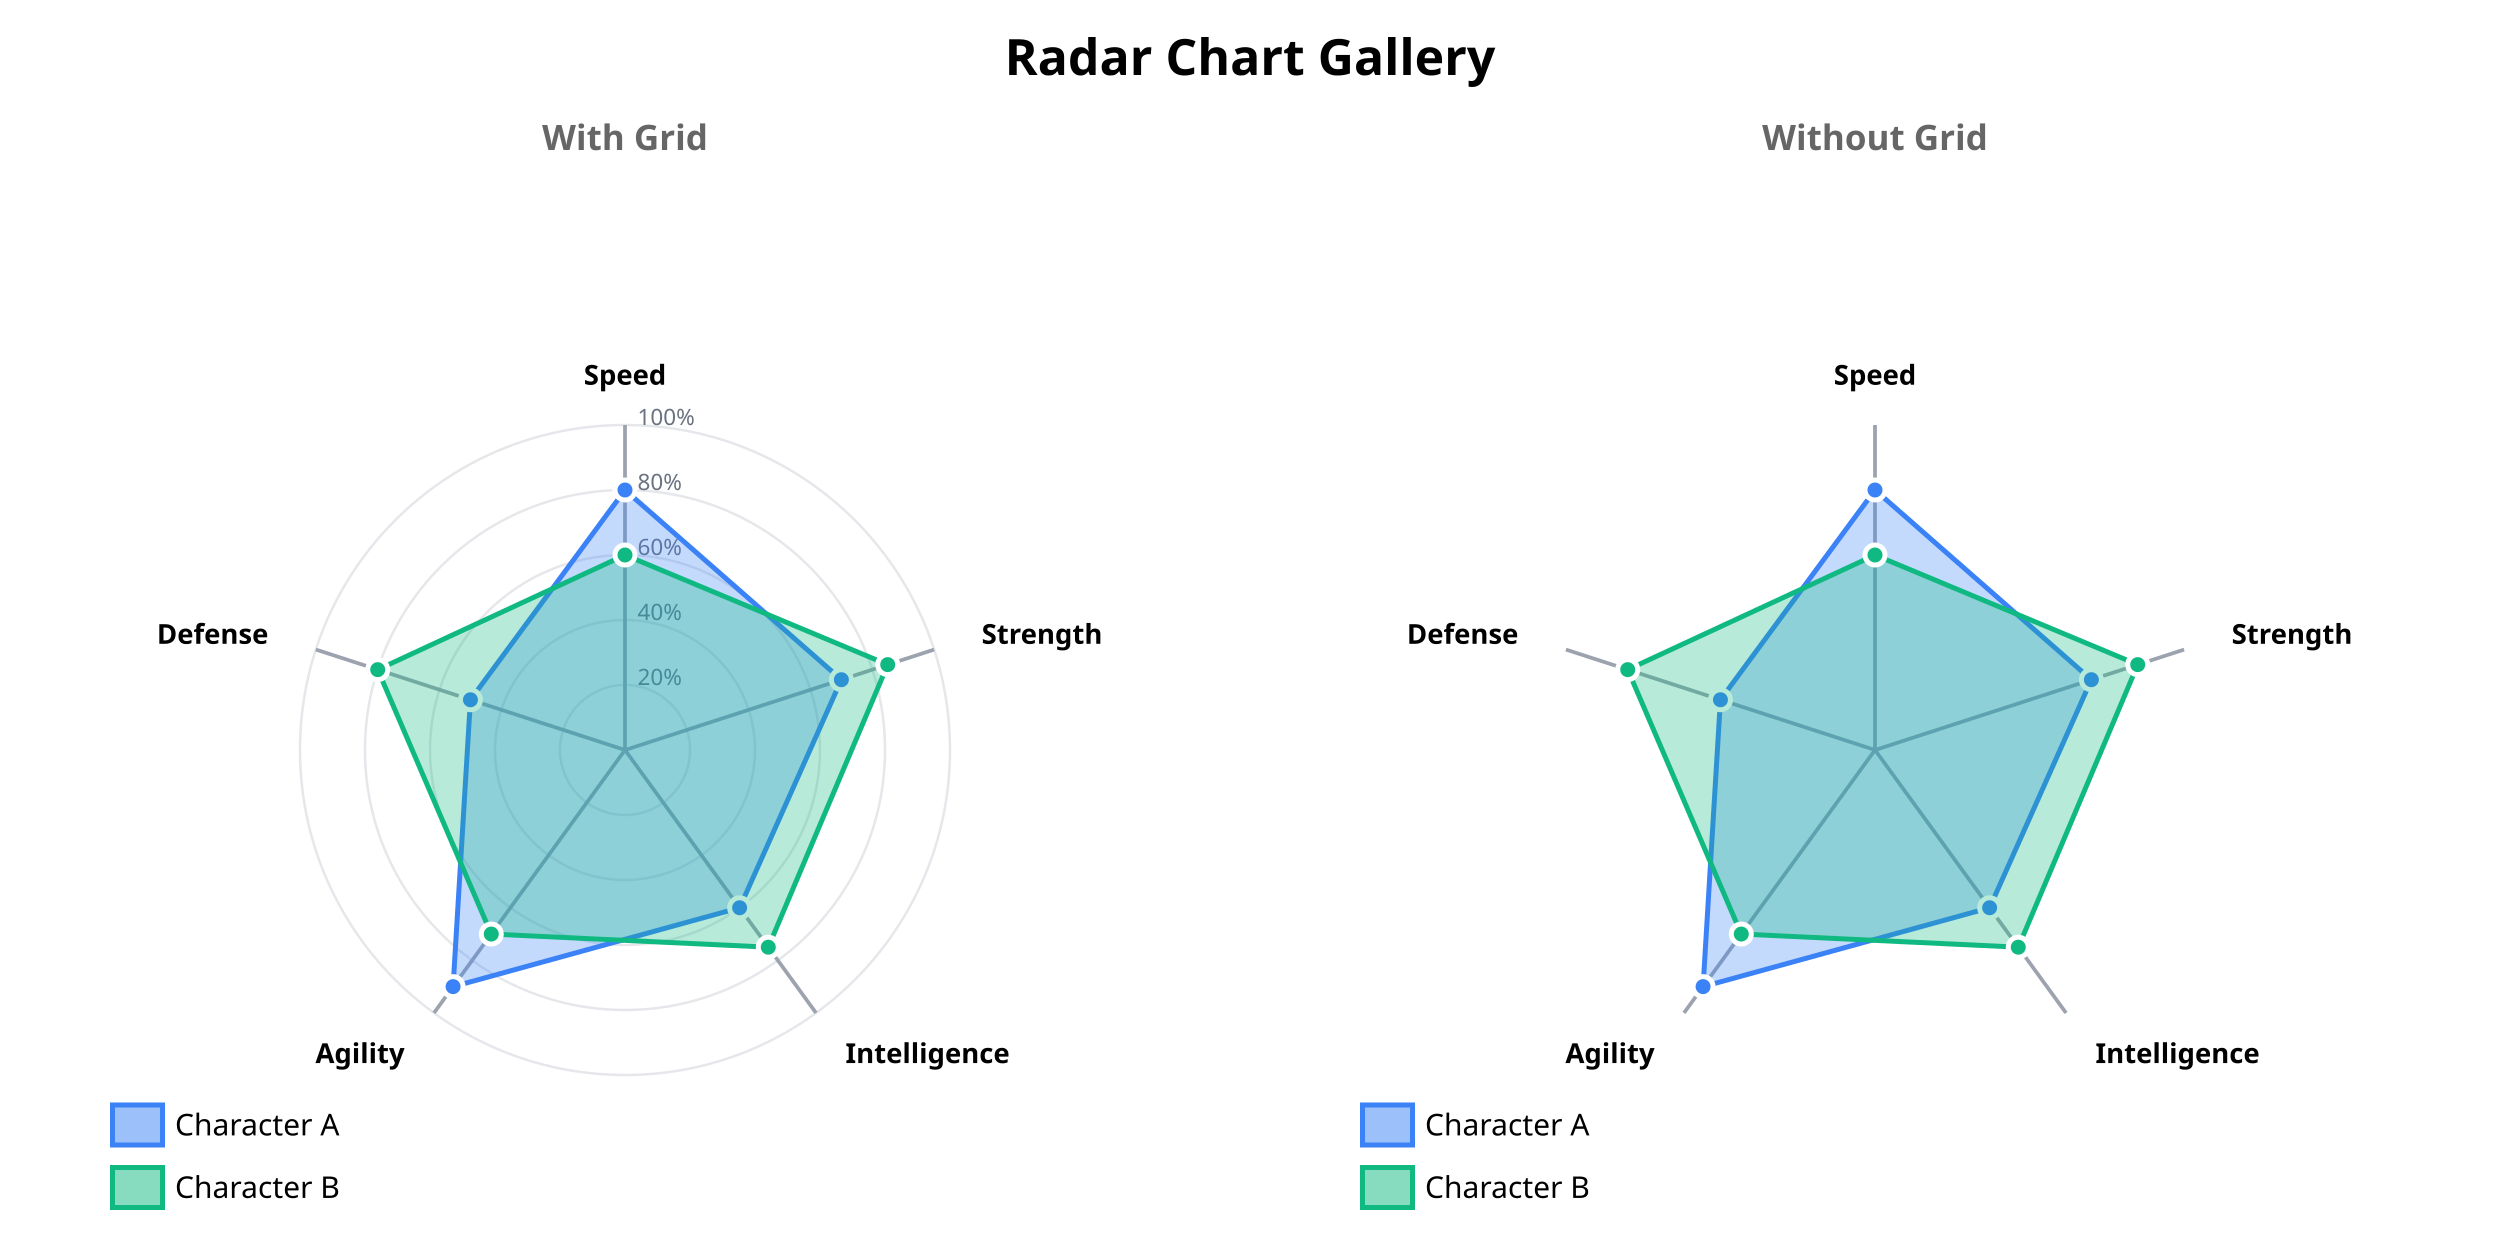
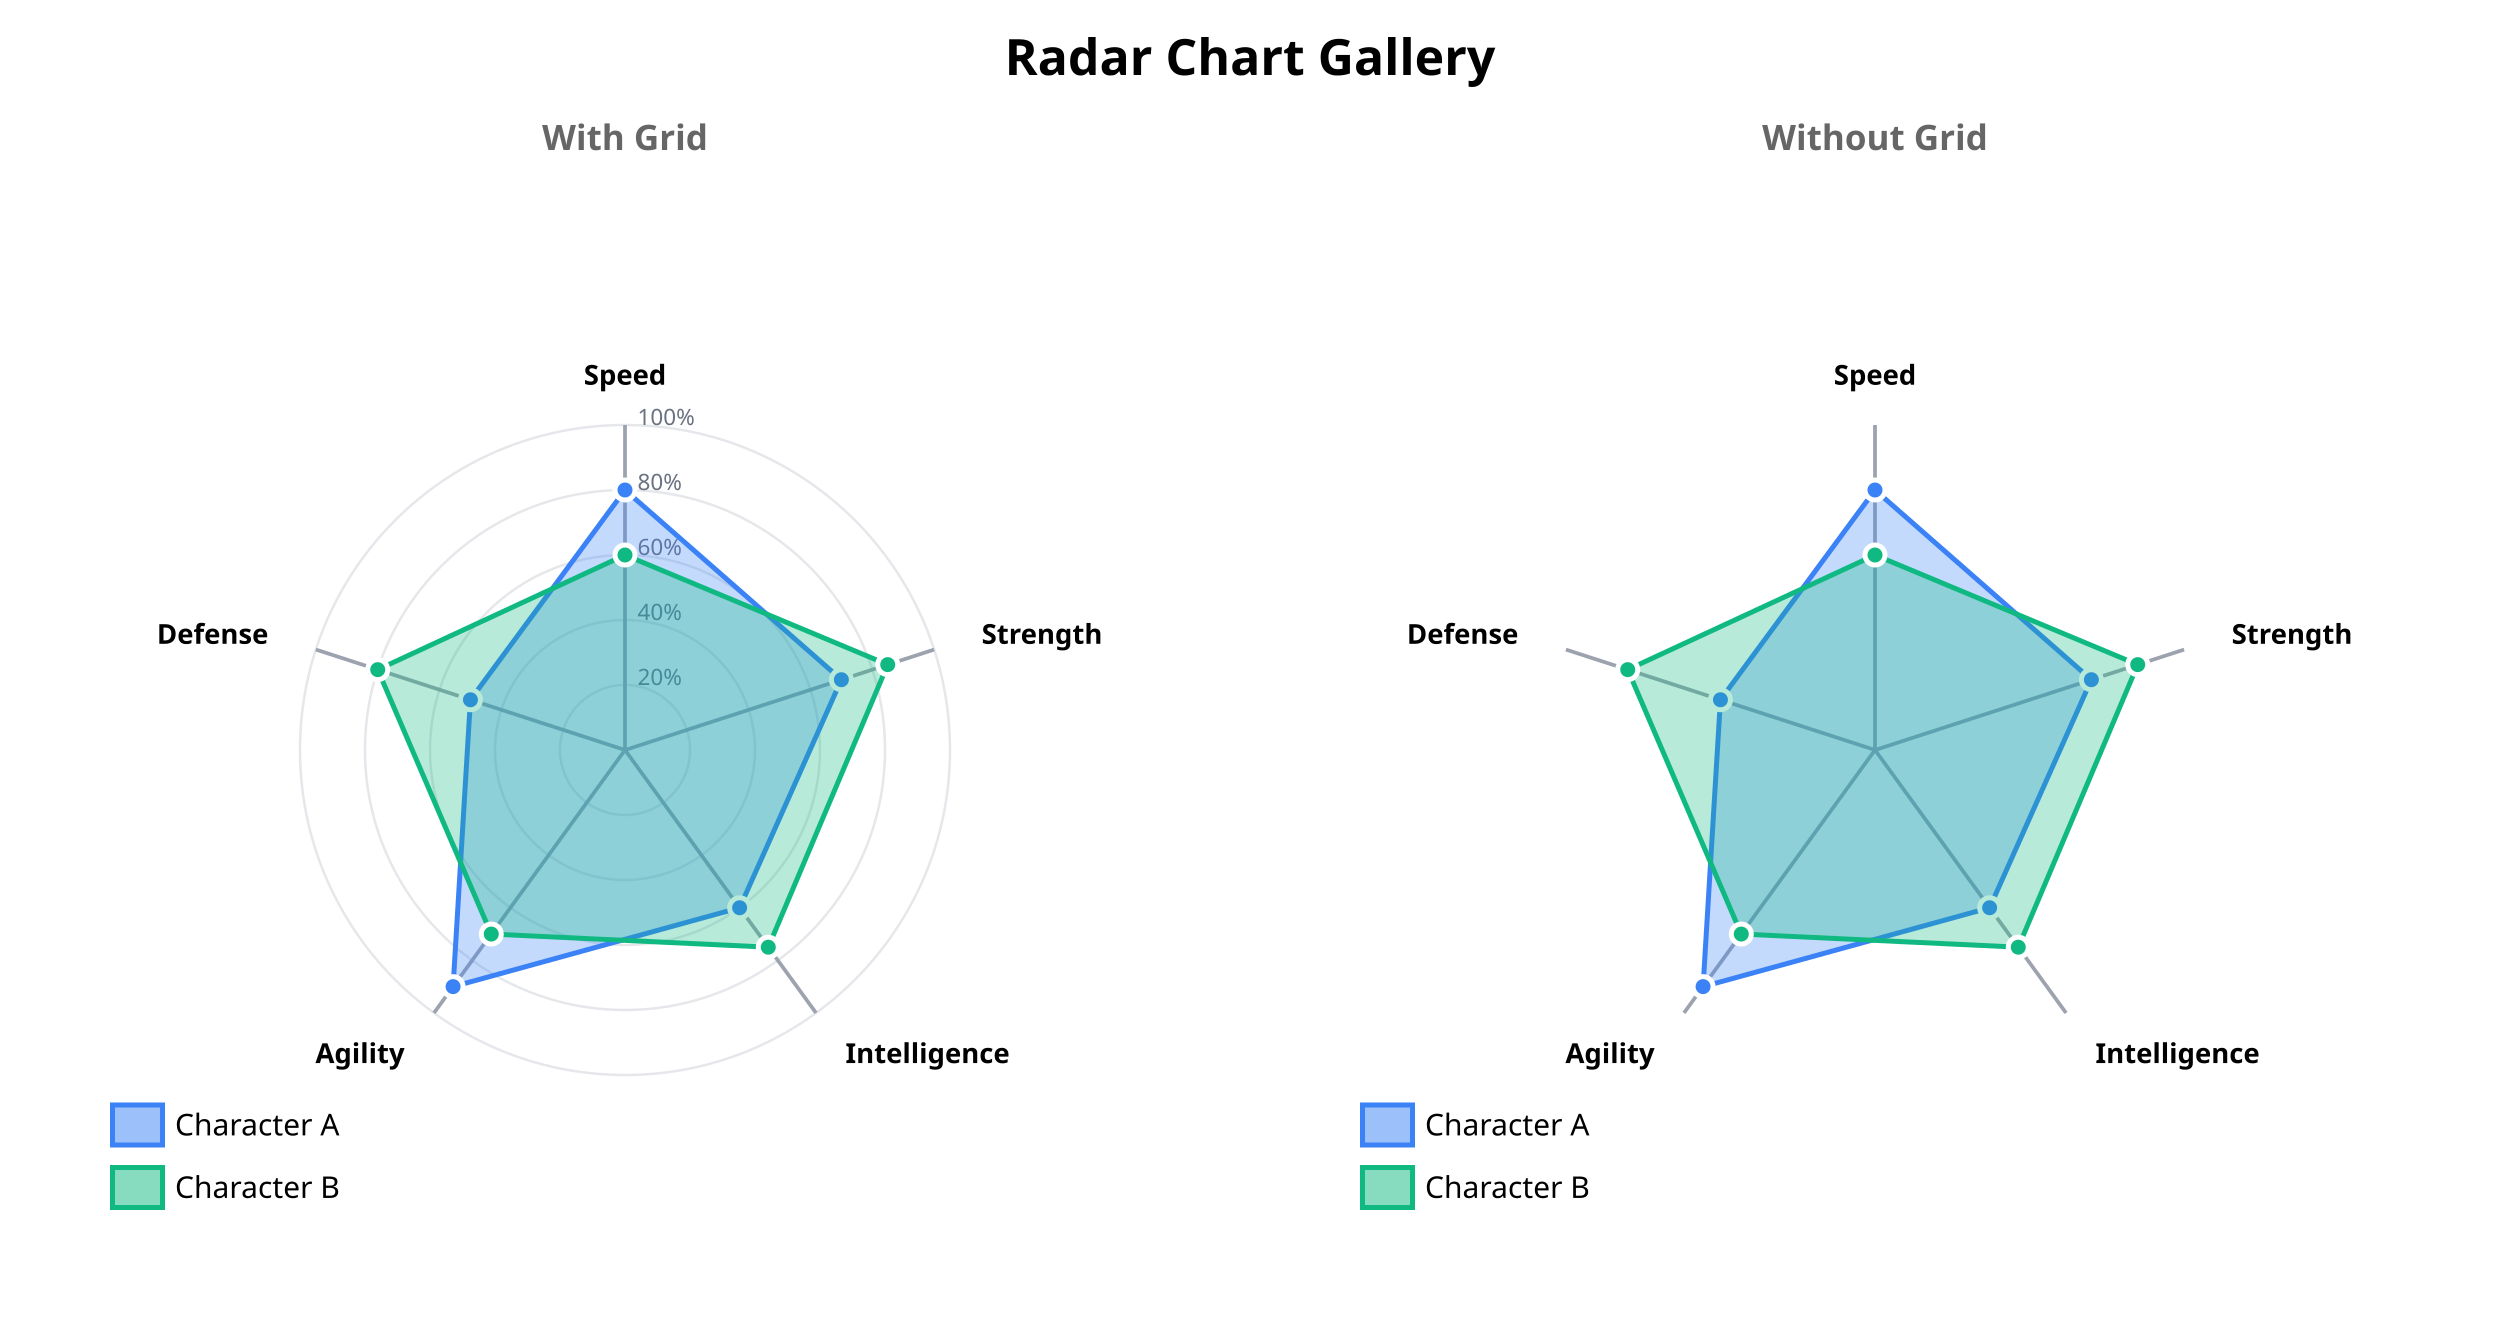
- <svg xmlns="http://www.w3.org/2000/svg" width="1000" height="500" viewBox="0 0 1000 500">
-   <rect x="0.00" y="0.00" width="1000.00" height="500.00" fill="#ffffff" />
+ <svg xmlns="http://www.w3.org/2000/svg" width="1000" height="530" viewBox="0 0 1000 530">
+   <rect x="0.00" y="0.00" width="1000.00" height="530.00" fill="#ffffff" />
  <text x="500.00" y="30.00" fill="#000000" text-anchor="middle" font-family="sans-serif" font-size="20.00px" font-weight="bold">Radar Chart Gallery</text>
  <g transform="translate(25, 60)">
    <text x="225.00" y="0.00" fill="#666" text-anchor="middle" font-family="sans-serif" font-size="14.00px" font-weight="bold">With Grid</text>
    <g transform="translate(0, 30)">
      <circle cx="225.00" cy="210.00" r="26.00" fill="none" stroke="#e5e7eb" stroke-width="1.00" />
      <circle cx="225.00" cy="210.00" r="52.00" fill="none" stroke="#e5e7eb" stroke-width="1.00" />
      <circle cx="225.00" cy="210.00" r="78.00" fill="none" stroke="#e5e7eb" stroke-width="1.00" />
      <circle cx="225.00" cy="210.00" r="104.00" fill="none" stroke="#e5e7eb" stroke-width="1.00" />
      <circle cx="225.00" cy="210.00" r="130.00" fill="none" stroke="#e5e7eb" stroke-width="1.00" />
      <text x="230.00" y="184.00" fill="#6b7280" text-anchor="start" font-family="sans-serif" font-size="9.00px">20%</text>
      <text x="230.00" y="158.00" fill="#6b7280" text-anchor="start" font-family="sans-serif" font-size="9.00px">40%</text>
      <text x="230.00" y="132.00" fill="#6b7280" text-anchor="start" font-family="sans-serif" font-size="9.00px">60%</text>
      <text x="230.00" y="106.00" fill="#6b7280" text-anchor="start" font-family="sans-serif" font-size="9.00px">80%</text>
      <text x="230.00" y="80.00" fill="#6b7280" text-anchor="start" font-family="sans-serif" font-size="9.00px">100%</text>
      <line x1="225.00" y1="210.00" x2="225.00" y2="80.00" stroke="#9ca3af" stroke-width="1.50" />
      <text x="225.00" y="60.00" text-anchor="middle" dominant-baseline="middle" font-family="sans-serif" font-size="11.00px" font-weight="bold">Speed</text>
      <line x1="225.00" y1="210.00" x2="348.64" y2="169.83" stroke="#9ca3af" stroke-width="1.50" />
      <text x="367.66" y="163.65" text-anchor="start" dominant-baseline="middle" font-family="sans-serif" font-size="11.00px" font-weight="bold">Strength</text>
      <line x1="225.00" y1="210.00" x2="301.41" y2="315.17" stroke="#9ca3af" stroke-width="1.50" />
      <text x="313.17" y="331.35" text-anchor="start" dominant-baseline="middle" font-family="sans-serif" font-size="11.00px" font-weight="bold">Intelligence</text>
      <line x1="225.00" y1="210.00" x2="148.59" y2="315.17" stroke="#9ca3af" stroke-width="1.50" />
      <text x="136.83" y="331.35" text-anchor="end" dominant-baseline="middle" font-family="sans-serif" font-size="11.00px" font-weight="bold">Agility</text>
      <line x1="225.00" y1="210.00" x2="101.36" y2="169.83" stroke="#9ca3af" stroke-width="1.50" />
      <text x="82.34" y="163.65" text-anchor="end" dominant-baseline="middle" font-family="sans-serif" font-size="11.00px" font-weight="bold">Defense</text>
      <path d="M 225.00 106.00 L 311.55 181.88 L 270.85 273.10 L 156.23 304.65 L 163.18 189.91 Z" fill="#3b82f6" stroke="none" fill-opacity="0.30" />
      <path d="M 225.00 106.00 L 311.55 181.88 L 270.85 273.10 L 156.23 304.65 L 163.18 189.91 Z" fill="none" stroke="#3b82f6" stroke-width="2.00" />
      <circle cx="225.00" cy="106.00" r="4.00" fill="#3b82f6" stroke="#ffffff" stroke-width="2.00" />
      <circle cx="311.55" cy="181.88" r="4.00" fill="#3b82f6" stroke="#ffffff" stroke-width="2.00" />
      <circle cx="270.85" cy="273.10" r="4.00" fill="#3b82f6" stroke="#ffffff" stroke-width="2.00" />
      <circle cx="156.23" cy="304.65" r="4.00" fill="#3b82f6" stroke="#ffffff" stroke-width="2.00" />
      <circle cx="163.18" cy="189.91" r="4.00" fill="#3b82f6" stroke="#ffffff" stroke-width="2.00" />
      <path d="M 225.00 132.00 L 330.09 175.85 L 282.31 288.88 L 171.51 283.62 L 126.09 177.86 Z" fill="#10b981" stroke="none" fill-opacity="0.30" />
      <path d="M 225.00 132.00 L 330.09 175.85 L 282.31 288.88 L 171.51 283.62 L 126.09 177.86 Z" fill="none" stroke="#10b981" stroke-width="2.00" />
      <circle cx="225.00" cy="132.00" r="4.00" fill="#10b981" stroke="#ffffff" stroke-width="2.00" />
      <circle cx="330.09" cy="175.85" r="4.00" fill="#10b981" stroke="#ffffff" stroke-width="2.00" />
      <circle cx="282.31" cy="288.88" r="4.00" fill="#10b981" stroke="#ffffff" stroke-width="2.00" />
      <circle cx="171.51" cy="283.62" r="4.00" fill="#10b981" stroke="#ffffff" stroke-width="2.00" />
      <circle cx="126.09" cy="177.86" r="4.00" fill="#10b981" stroke="#ffffff" stroke-width="2.00" />
      <rect x="20.00" y="352.00" width="20.00" height="16.00" fill="#3b82f6" stroke="#3b82f6" stroke-width="2.00" fill-opacity="0.50" />
      <text x="45.00" y="360.00" dominant-baseline="middle" font-family="sans-serif" font-size="12.00px">Character A</text>
      <rect x="20.00" y="377.00" width="20.00" height="16.00" fill="#10b981" stroke="#10b981" stroke-width="2.00" fill-opacity="0.50" />
      <text x="45.00" y="385.00" dominant-baseline="middle" font-family="sans-serif" font-size="12.00px">Character B</text>
    </g>
  </g>
  <g transform="translate(525, 60)">
    <text x="225.00" y="0.00" fill="#666" text-anchor="middle" font-family="sans-serif" font-size="14.00px" font-weight="bold">Without Grid</text>
    <g transform="translate(0, 30)">
      <line x1="225.00" y1="210.00" x2="225.00" y2="80.00" stroke="#9ca3af" stroke-width="1.50" />
      <text x="225.00" y="60.00" text-anchor="middle" dominant-baseline="middle" font-family="sans-serif" font-size="11.00px" font-weight="bold">Speed</text>
      <line x1="225.00" y1="210.00" x2="348.64" y2="169.83" stroke="#9ca3af" stroke-width="1.50" />
      <text x="367.66" y="163.65" text-anchor="start" dominant-baseline="middle" font-family="sans-serif" font-size="11.00px" font-weight="bold">Strength</text>
      <line x1="225.00" y1="210.00" x2="301.41" y2="315.17" stroke="#9ca3af" stroke-width="1.50" />
      <text x="313.17" y="331.35" text-anchor="start" dominant-baseline="middle" font-family="sans-serif" font-size="11.00px" font-weight="bold">Intelligence</text>
      <line x1="225.00" y1="210.00" x2="148.59" y2="315.17" stroke="#9ca3af" stroke-width="1.50" />
      <text x="136.83" y="331.35" text-anchor="end" dominant-baseline="middle" font-family="sans-serif" font-size="11.00px" font-weight="bold">Agility</text>
      <line x1="225.00" y1="210.00" x2="101.36" y2="169.83" stroke="#9ca3af" stroke-width="1.50" />
      <text x="82.34" y="163.65" text-anchor="end" dominant-baseline="middle" font-family="sans-serif" font-size="11.00px" font-weight="bold">Defense</text>
      <path d="M 225.00 106.00 L 311.55 181.88 L 270.85 273.10 L 156.23 304.65 L 163.18 189.91 Z" fill="#3b82f6" stroke="none" fill-opacity="0.30" />
      <path d="M 225.00 106.00 L 311.55 181.88 L 270.85 273.10 L 156.23 304.65 L 163.18 189.91 Z" fill="none" stroke="#3b82f6" stroke-width="2.00" />
      <circle cx="225.00" cy="106.00" r="4.00" fill="#3b82f6" stroke="#ffffff" stroke-width="2.00" />
      <circle cx="311.55" cy="181.88" r="4.00" fill="#3b82f6" stroke="#ffffff" stroke-width="2.00" />
      <circle cx="270.85" cy="273.10" r="4.00" fill="#3b82f6" stroke="#ffffff" stroke-width="2.00" />
      <circle cx="156.23" cy="304.65" r="4.00" fill="#3b82f6" stroke="#ffffff" stroke-width="2.00" />
      <circle cx="163.18" cy="189.91" r="4.00" fill="#3b82f6" stroke="#ffffff" stroke-width="2.00" />
      <path d="M 225.00 132.00 L 330.09 175.85 L 282.31 288.88 L 171.51 283.62 L 126.09 177.86 Z" fill="#10b981" stroke="none" fill-opacity="0.30" />
      <path d="M 225.00 132.00 L 330.09 175.85 L 282.31 288.88 L 171.51 283.62 L 126.09 177.86 Z" fill="none" stroke="#10b981" stroke-width="2.00" />
      <circle cx="225.00" cy="132.00" r="4.00" fill="#10b981" stroke="#ffffff" stroke-width="2.00" />
      <circle cx="330.09" cy="175.85" r="4.00" fill="#10b981" stroke="#ffffff" stroke-width="2.00" />
      <circle cx="282.31" cy="288.88" r="4.00" fill="#10b981" stroke="#ffffff" stroke-width="2.00" />
      <circle cx="171.51" cy="283.62" r="4.00" fill="#10b981" stroke="#ffffff" stroke-width="2.00" />
      <circle cx="126.09" cy="177.86" r="4.00" fill="#10b981" stroke="#ffffff" stroke-width="2.00" />
      <rect x="20.00" y="352.00" width="20.00" height="16.00" fill="#3b82f6" stroke="#3b82f6" stroke-width="2.00" fill-opacity="0.50" />
      <text x="45.00" y="360.00" dominant-baseline="middle" font-family="sans-serif" font-size="12.00px">Character A</text>
      <rect x="20.00" y="377.00" width="20.00" height="16.00" fill="#10b981" stroke="#10b981" stroke-width="2.00" fill-opacity="0.50" />
      <text x="45.00" y="385.00" dominant-baseline="middle" font-family="sans-serif" font-size="12.00px">Character B</text>
    </g>
  </g>
</svg>
